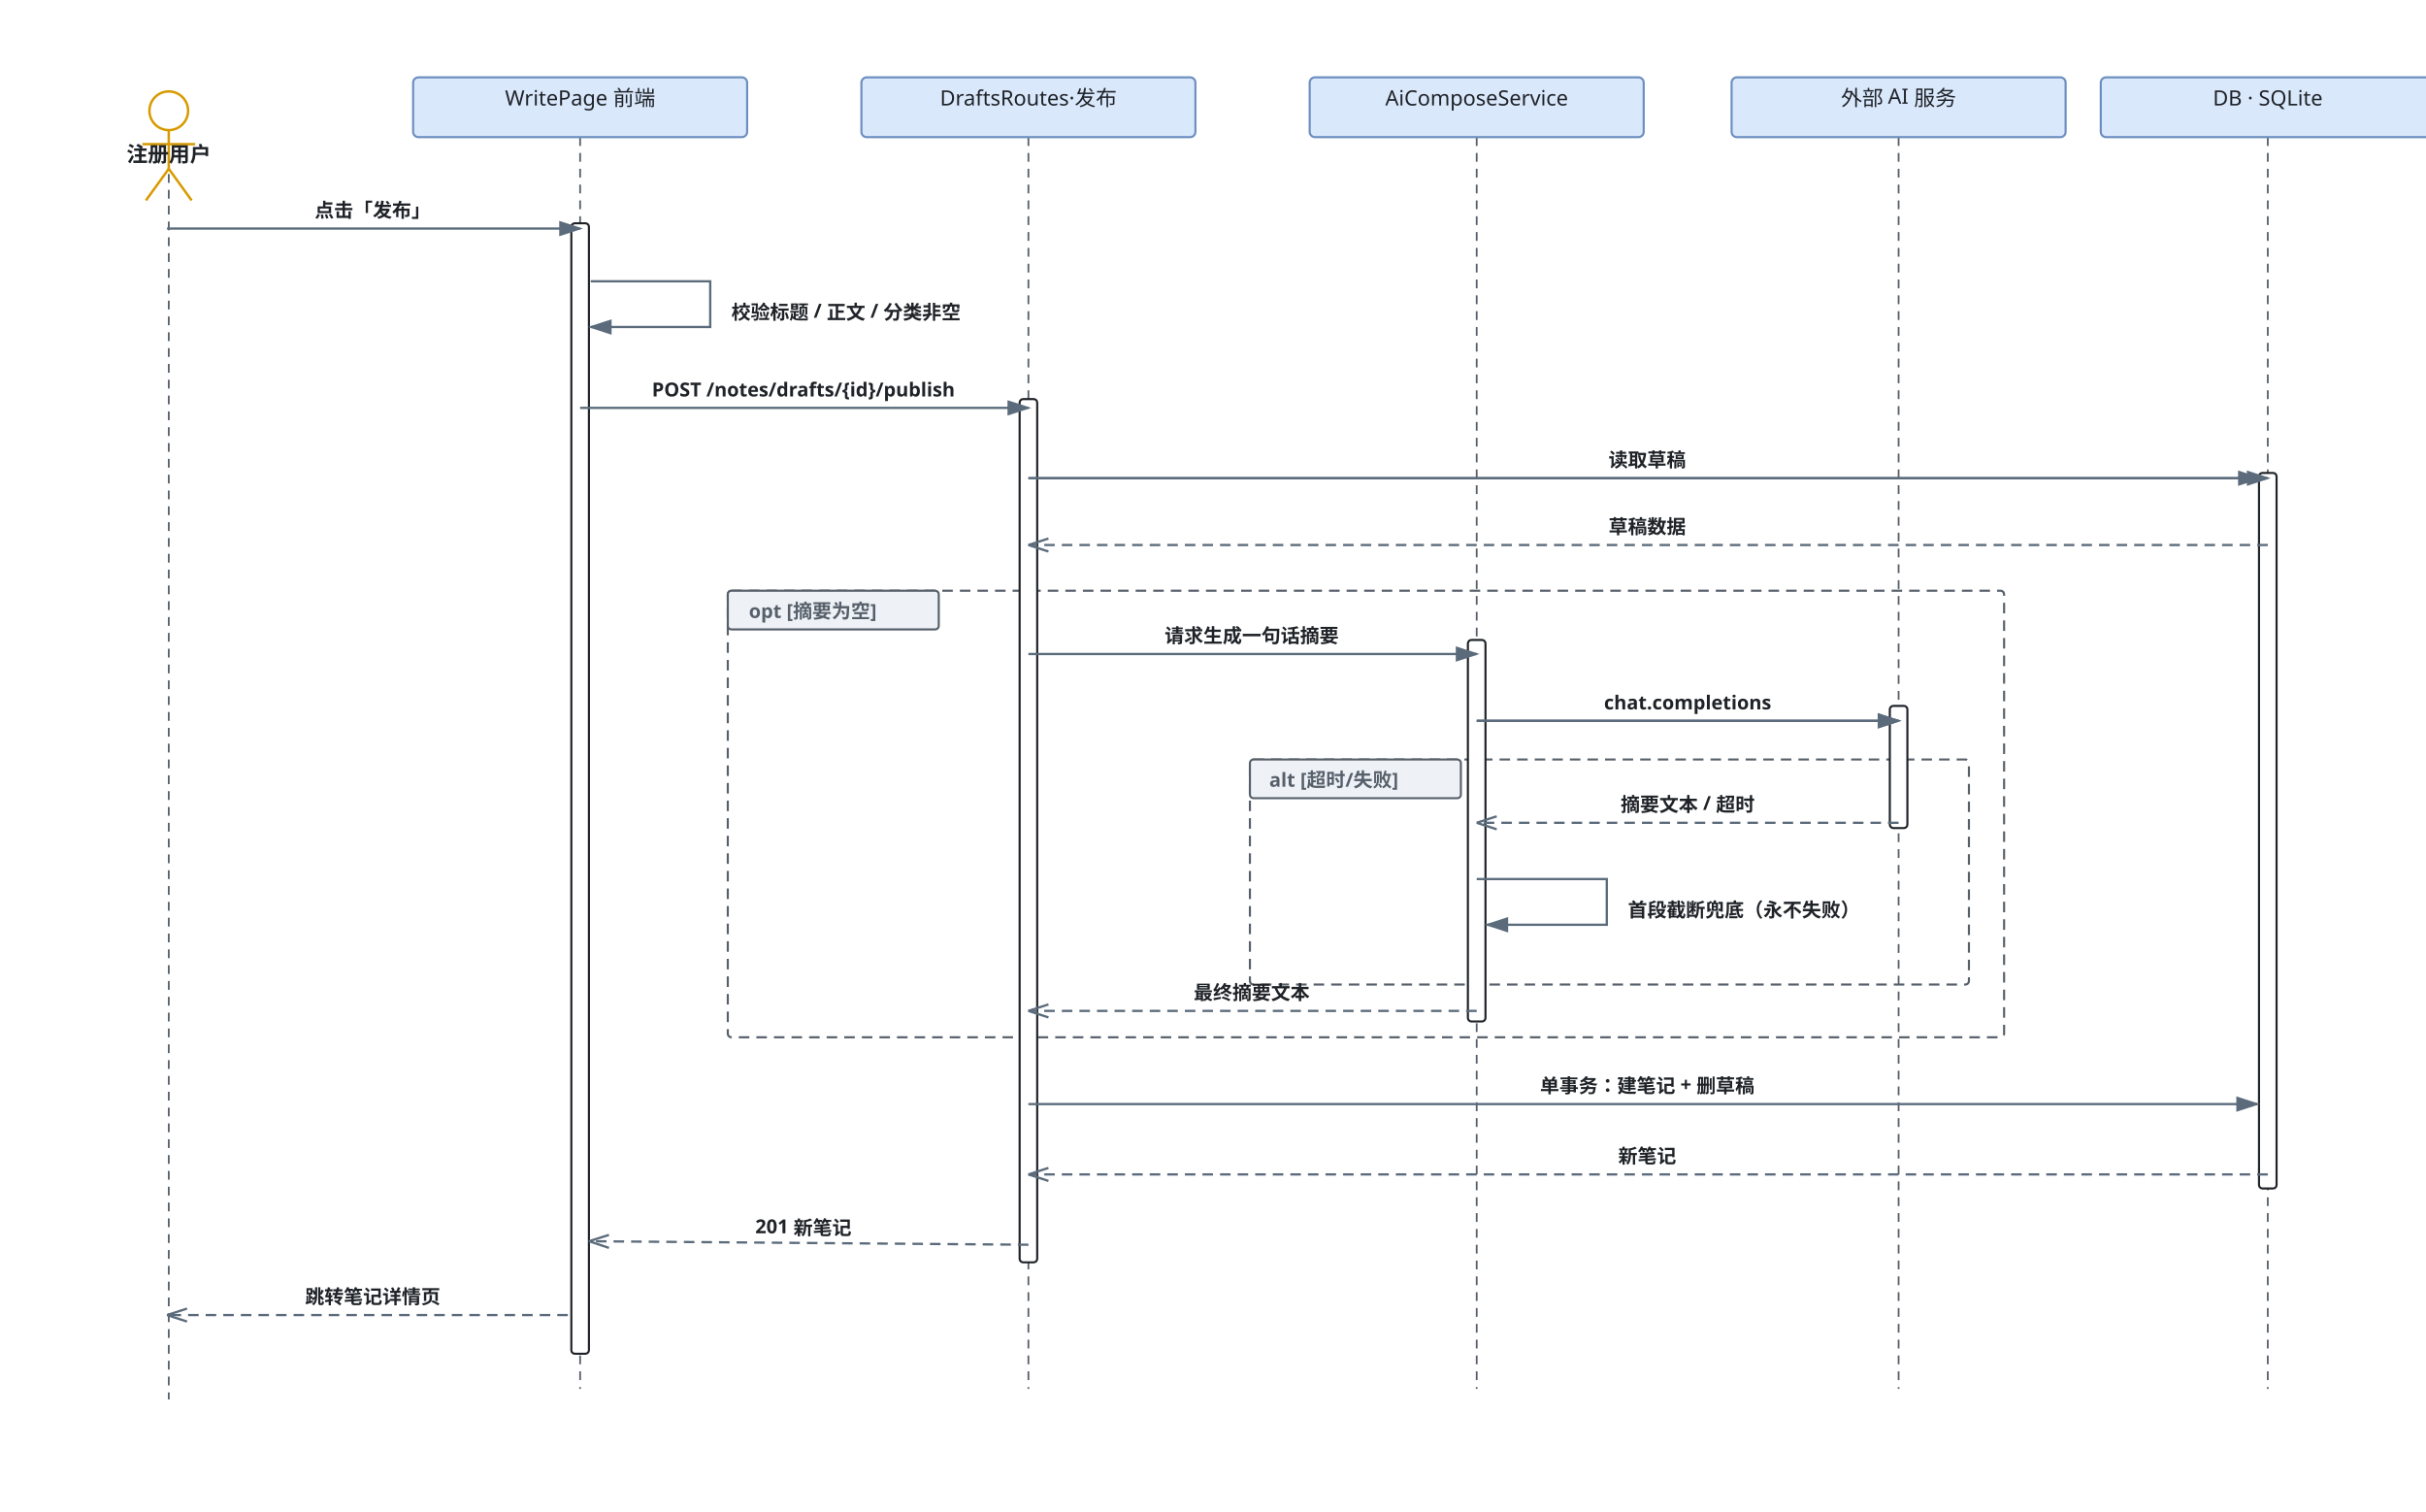
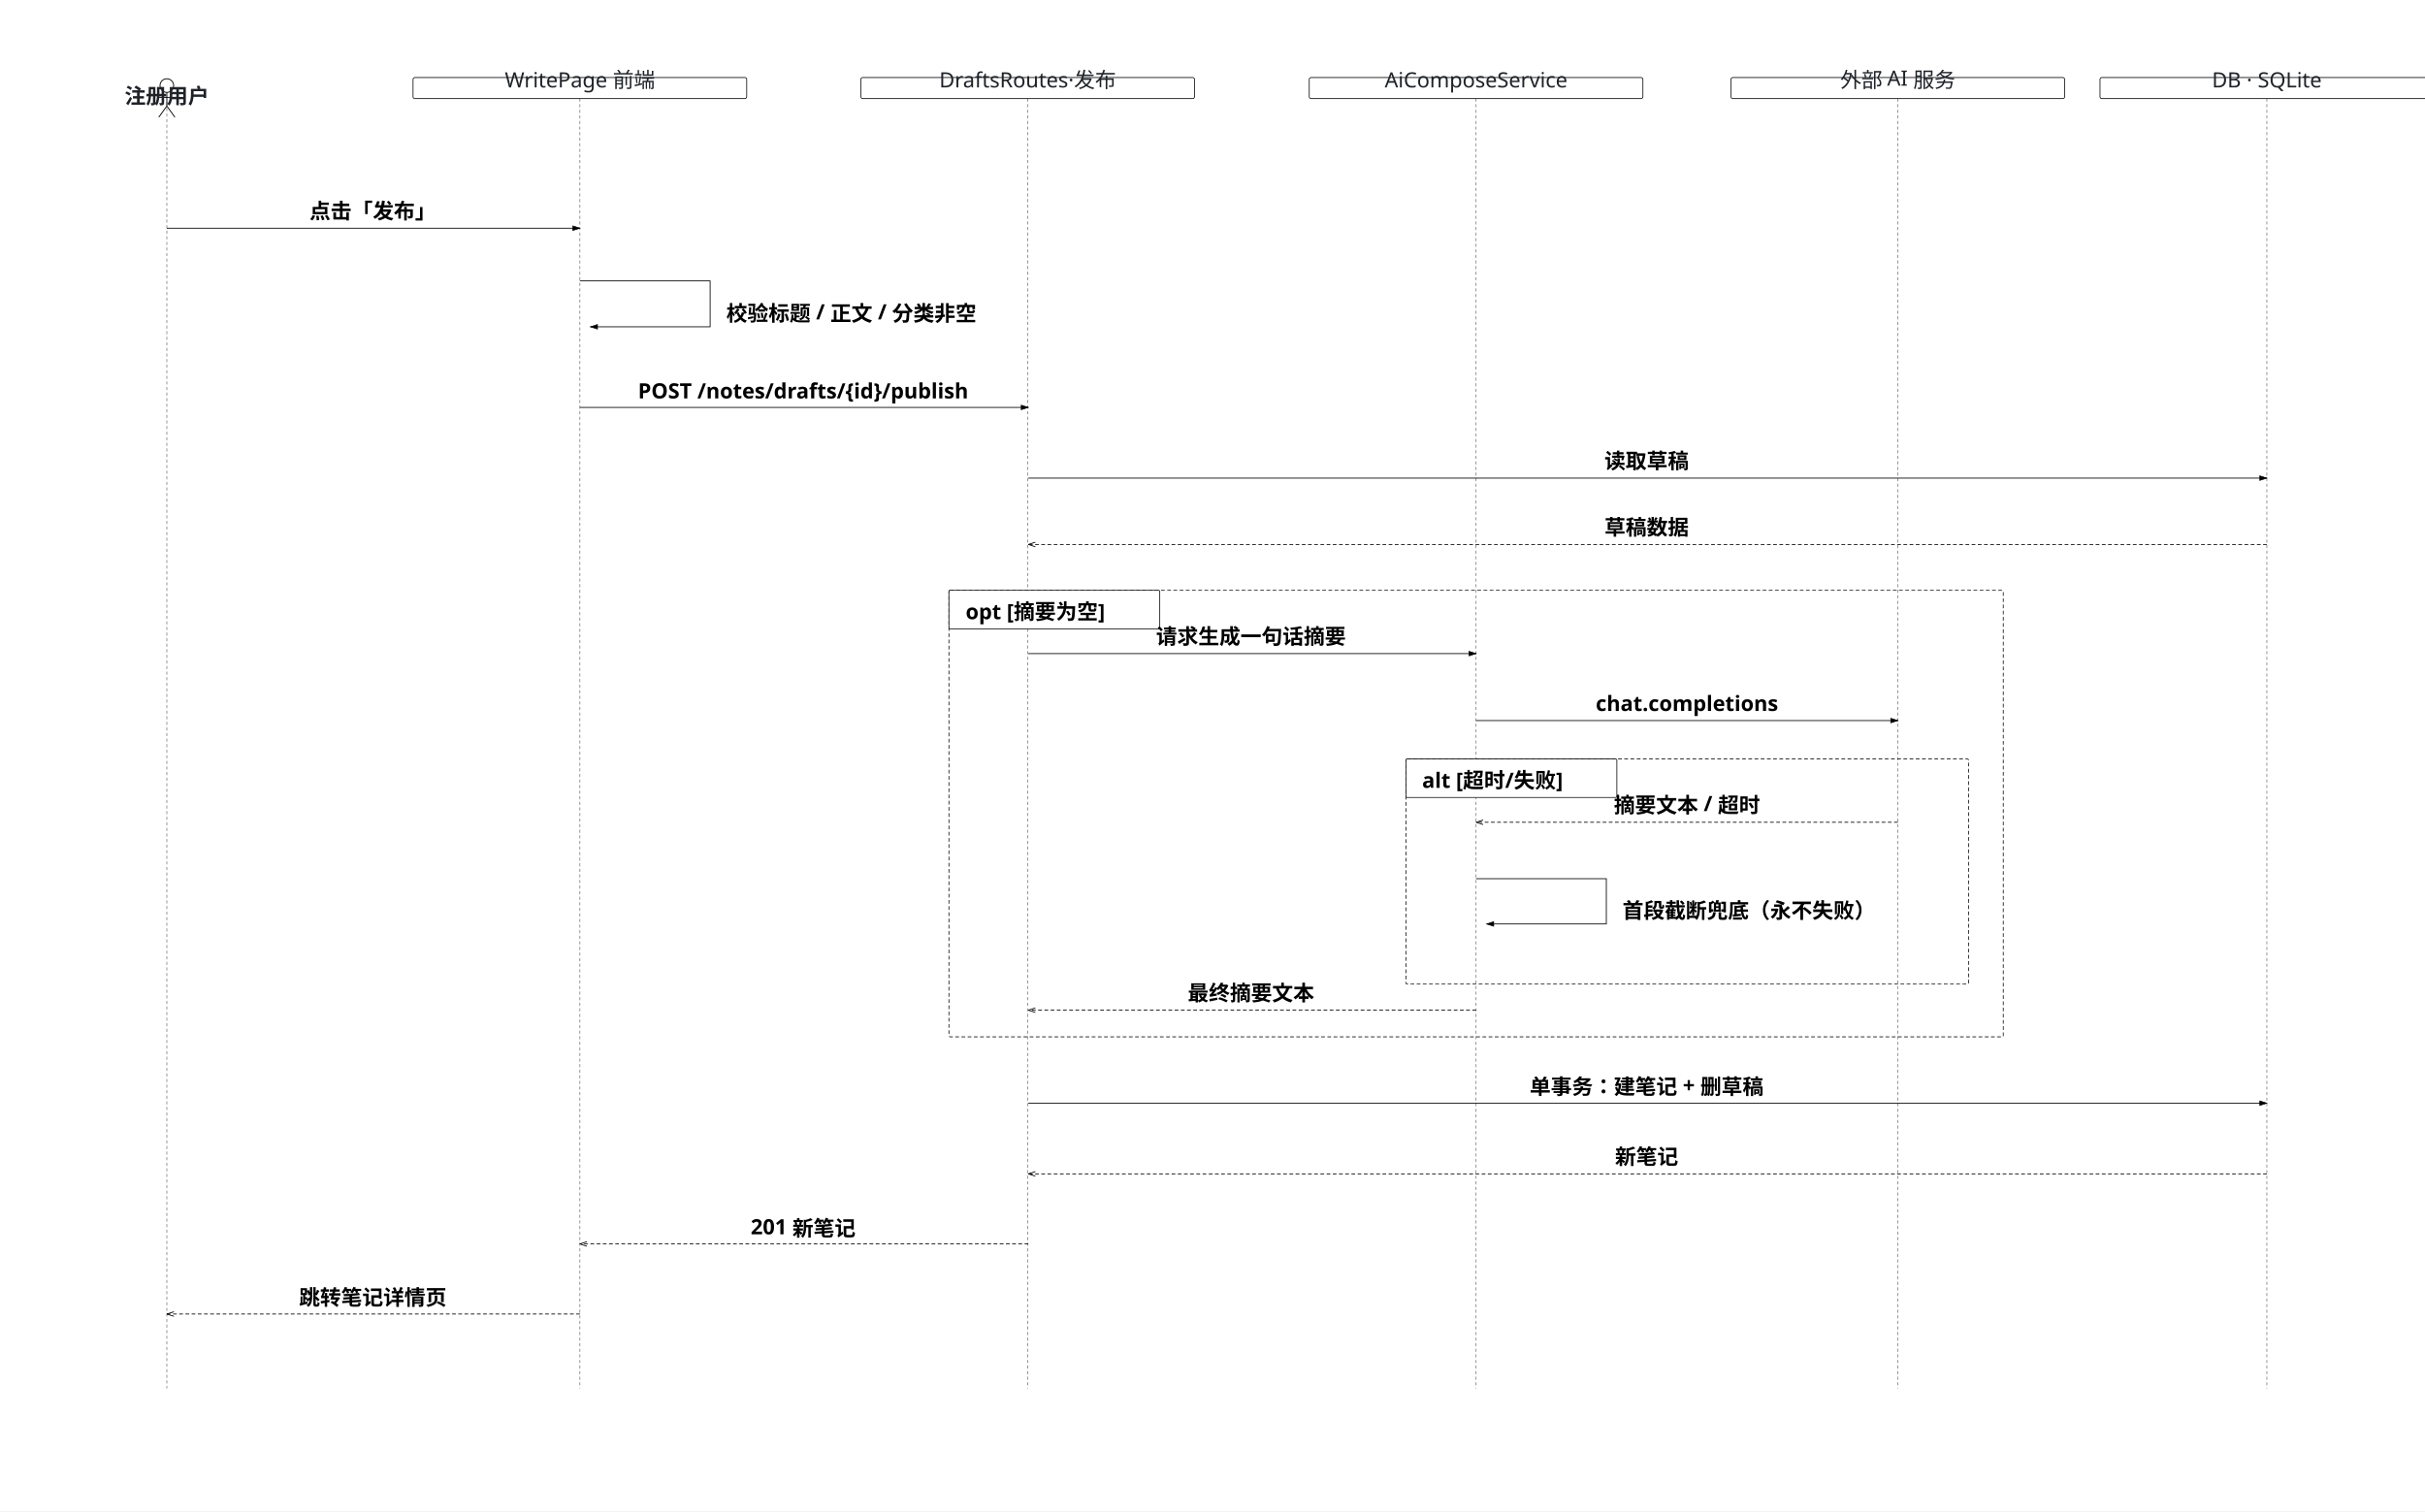
- <svg xmlns="http://www.w3.org/2000/svg" width="1380" height="860" viewBox="0 0 1380 860" font-family="WenQuanYi Zen Hei, Microsoft YaHei, SimSun, sans-serif">
-   <rect width="1380" height="860" fill="#ffffff" />
-   <line x1="96.0" y1="90.0" x2="96.0" y2="796.0" stroke="#57606a" stroke-width="1" stroke-dasharray="5 4" />
-   <circle cx="96.0" cy="63.0" r="11" fill="#ffffff" stroke="#d79b00" stroke-width="1.4" />
-   <line x1="96.0" y1="74.0" x2="96.0" y2="96.0" stroke="#d79b00" stroke-width="1.4" />
-   <line x1="81.0" y1="82.0" x2="111.0" y2="82.0" stroke="#d79b00" stroke-width="1.4" />
-   <line x1="96.0" y1="96.0" x2="83.0" y2="114.0" stroke="#d79b00" stroke-width="1.4" />
-   <line x1="96.0" y1="96.0" x2="109.0" y2="114.0" stroke="#d79b00" stroke-width="1.4" />
-   <text x="96.0" y="92.0" font-family="WenQuanYi Zen Hei, Microsoft YaHei, SimSun, sans-serif" font-size="12" text-anchor="middle" font-weight="bold" fill="#1f2328">注册用户</text>
-   <line x1="330.0" y1="78.0" x2="330.0" y2="790.0" stroke="#57606a" stroke-width="1" stroke-dasharray="5 4" />
-   <rect x="235.0" y="44.0" width="190.0" height="34.0" rx="3" fill="#dae8fc" stroke="#6c8ebf" stroke-width="1.2" />
-   <text x="330.0" y="60.0" font-family="WenQuanYi Zen Hei, Microsoft YaHei, SimSun, sans-serif" font-size="12" text-anchor="middle" fill="#1f2328">WritePage 前端</text>
-   <rect x="325.0" y="127.0" width="10.0" height="643.0" rx="2" fill="#ffffff" stroke="#1f2328" stroke-width="1.2" />
-   <line x1="585.0" y1="78.0" x2="585.0" y2="790.0" stroke="#57606a" stroke-width="1" stroke-dasharray="5 4" />
-   <rect x="490.0" y="44.0" width="190.0" height="34.0" rx="3" fill="#dae8fc" stroke="#6c8ebf" stroke-width="1.2" />
-   <text x="585.0" y="60.0" font-family="WenQuanYi Zen Hei, Microsoft YaHei, SimSun, sans-serif" font-size="12" text-anchor="middle" fill="#1f2328">DraftsRoutes·发布</text>
-   <line x1="840.0" y1="78.0" x2="840.0" y2="790.0" stroke="#57606a" stroke-width="1" stroke-dasharray="5 4" />
-   <rect x="745.0" y="44.0" width="190.0" height="34.0" rx="3" fill="#dae8fc" stroke="#6c8ebf" stroke-width="1.2" />
-   <text x="840.0" y="60.0" font-family="WenQuanYi Zen Hei, Microsoft YaHei, SimSun, sans-serif" font-size="12" text-anchor="middle" fill="#1f2328">AiComposeService</text>
-   <line x1="1080.0" y1="78.0" x2="1080.0" y2="790.0" stroke="#57606a" stroke-width="1" stroke-dasharray="5 4" />
-   <rect x="985.0" y="44.0" width="190.0" height="34.0" rx="3" fill="#dae8fc" stroke="#6c8ebf" stroke-width="1.2" />
-   <text x="1080.0" y="60.0" font-family="WenQuanYi Zen Hei, Microsoft YaHei, SimSun, sans-serif" font-size="12" text-anchor="middle" fill="#1f2328">外部 AI 服务</text>
-   <line x1="1290.0" y1="78.0" x2="1290.0" y2="790.0" stroke="#57606a" stroke-width="1" stroke-dasharray="5 4" />
-   <rect x="1195.0" y="44.0" width="190.0" height="34.0" rx="3" fill="#dae8fc" stroke="#6c8ebf" stroke-width="1.2" />
-   <text x="1290.0" y="60.0" font-family="WenQuanYi Zen Hei, Microsoft YaHei, SimSun, sans-serif" font-size="12" text-anchor="middle" fill="#1f2328">DB · SQLite</text>
-   <rect x="1285.0" y="269.0" width="10.0" height="407.0" rx="2" fill="#ffffff" stroke="#1f2328" stroke-width="1.2" />
-   <text x="212.0" y="123.5" font-family="WenQuanYi Zen Hei, Microsoft YaHei, SimSun, sans-serif" font-size="11" text-anchor="middle" font-weight="bold" fill="#1f2328">点击「发布」</text>
-   <text x="416.0" y="181.5" font-family="WenQuanYi Zen Hei, Microsoft YaHei, SimSun, sans-serif" font-size="11" text-anchor="start" font-weight="bold" fill="#1f2328">校验标题 / 正文 / 分类非空</text>
-   <text x="457.0" y="225.5" font-family="WenQuanYi Zen Hei, Microsoft YaHei, SimSun, sans-serif" font-size="11" text-anchor="middle" font-weight="bold" fill="#1f2328">POST /notes/drafts/{id}/publish</text>
-   <text x="937.0" y="265.5" font-family="WenQuanYi Zen Hei, Microsoft YaHei, SimSun, sans-serif" font-size="11" text-anchor="middle" font-weight="bold" fill="#1f2328">读取草稿</text>
-   <text x="937.0" y="303.5" font-family="WenQuanYi Zen Hei, Microsoft YaHei, SimSun, sans-serif" font-size="11" text-anchor="middle" font-weight="bold" fill="#1f2328">草稿数据</text>
-   <rect x="414.0" y="336.0" width="726.0" height="254.0" rx="2" fill="none" stroke="#57606a" stroke-width="1.2" stroke-dasharray="6 4" />
-   <rect x="414.0" y="336.0" width="120.0" height="22.0" rx="2" fill="#eef2f7" stroke="#57606a" stroke-width="1.2" />
-   <text x="426.0" y="351.5" font-family="WenQuanYi Zen Hei, Microsoft YaHei, SimSun, sans-serif" font-size="11" text-anchor="start" font-weight="bold" fill="#57606a">opt [摘要为空]</text>
-   <text x="712.0" y="365.5" font-family="WenQuanYi Zen Hei, Microsoft YaHei, SimSun, sans-serif" font-size="11" text-anchor="middle" font-weight="bold" fill="#1f2328">请求生成一句话摘要</text>
-   <text x="960.0" y="403.5" font-family="WenQuanYi Zen Hei, Microsoft YaHei, SimSun, sans-serif" font-size="11" text-anchor="middle" font-weight="bold" fill="#1f2328">chat.completions</text>
-   <rect x="711.0" y="432.0" width="409.0" height="128.0" rx="2" fill="none" stroke="#57606a" stroke-width="1.2" stroke-dasharray="6 4" />
-   <rect x="711.0" y="432.0" width="120.0" height="22.0" rx="2" fill="#eef2f7" stroke="#57606a" stroke-width="1.2" />
-   <text x="722.0" y="447.5" font-family="WenQuanYi Zen Hei, Microsoft YaHei, SimSun, sans-serif" font-size="11" text-anchor="start" font-weight="bold" fill="#57606a">alt [超时/失败]</text>
-   <text x="960.0" y="461.5" font-family="WenQuanYi Zen Hei, Microsoft YaHei, SimSun, sans-serif" font-size="11" text-anchor="middle" font-weight="bold" fill="#1f2328">摘要文本 / 超时</text>
-   <text x="926.0" y="521.5" font-family="WenQuanYi Zen Hei, Microsoft YaHei, SimSun, sans-serif" font-size="11" text-anchor="start" font-weight="bold" fill="#1f2328">首段截断兜底（永不失败）</text>
-   <text x="712.0" y="568.5" font-family="WenQuanYi Zen Hei, Microsoft YaHei, SimSun, sans-serif" font-size="11" text-anchor="middle" font-weight="bold" fill="#1f2328">最终摘要文本</text>
-   <text x="937.0" y="621.5" font-family="WenQuanYi Zen Hei, Microsoft YaHei, SimSun, sans-serif" font-size="11" text-anchor="middle" font-weight="bold" fill="#1f2328">单事务：建笔记 + 删草稿</text>
-   <text x="937.0" y="661.5" font-family="WenQuanYi Zen Hei, Microsoft YaHei, SimSun, sans-serif" font-size="11" text-anchor="middle" font-weight="bold" fill="#1f2328">新笔记</text>
-   <text x="457.0" y="701.5" font-family="WenQuanYi Zen Hei, Microsoft YaHei, SimSun, sans-serif" font-size="11" text-anchor="middle" font-weight="bold" fill="#1f2328">201 新笔记</text>
-   <text x="212.0" y="741.5" font-family="WenQuanYi Zen Hei, Microsoft YaHei, SimSun, sans-serif" font-size="11" text-anchor="middle" font-weight="bold" fill="#1f2328">跳转笔记详情页</text>
-   <rect x="580.0" y="227.0" width="10.0" height="491.0" rx="2" fill="#ffffff" stroke="#1f2328" stroke-width="1.2" />
-   <rect x="835.0" y="364.0" width="10.0" height="217.0" rx="2" fill="#ffffff" stroke="#1f2328" stroke-width="1.2" />
-   <rect x="1075.0" y="401.5" width="10.0" height="69.5" rx="2" fill="#ffffff" stroke="#1f2328" stroke-width="1.2" />
-   <path d="M95.0 130.0 L330.0 130.0" fill="none" stroke="#5b6b7b" stroke-width="1.3" />
-   <polygon points="330.0,130.0 318.6,133.7 318.6,126.3" fill="#5b6b7b" stroke="#5b6b7b" stroke-width="1" />
-   <path d="M336.0 160.0 L404.0 160.0 L404.0 186.0 L336.0 186.0" fill="none" stroke="#5b6b7b" stroke-width="1.3" />
-   <polygon points="336.0,186.0 347.4,182.3 347.4,189.7" fill="#5b6b7b" stroke="#5b6b7b" stroke-width="1" />
-   <path d="M330.0 232.0 L585.0 232.0" fill="none" stroke="#5b6b7b" stroke-width="1.3" />
-   <polygon points="585.0,232.0 573.6,235.7 573.6,228.3" fill="#5b6b7b" stroke="#5b6b7b" stroke-width="1" />
-   <path d="M585.0 272.0 L1285.0 272.0" fill="none" stroke="#5b6b7b" stroke-width="1.3" />
-   <polygon points="1285.0,272.0 1273.6,275.7 1273.6,268.3" fill="#5b6b7b" stroke="#5b6b7b" stroke-width="1" />
-   <path d="M1290.0 310.0 L585.0 310.0" fill="none" stroke="#5b6b7b" stroke-width="1.3" stroke-dasharray="6 4" />
-   <line x1="596.4" y1="306.3" x2="585.0" y2="310.0" stroke="#5b6b7b" stroke-width="1.3" />
-   <line x1="596.4" y1="313.7" x2="585.0" y2="310.0" stroke="#5b6b7b" stroke-width="1.3" />
-   <path d="M585.0 372.0 L840.0 372.0" fill="none" stroke="#5b6b7b" stroke-width="1.3" />
-   <polygon points="840.0,372.0 828.6,375.7 828.6,368.3" fill="#5b6b7b" stroke="#5b6b7b" stroke-width="1" />
-   <path d="M840.0 410.0 L1080.0 410.0" fill="none" stroke="#5b6b7b" stroke-width="1.3" />
-   <polygon points="1080.0,410.0 1068.6,413.7 1068.6,406.3" fill="#5b6b7b" stroke="#5b6b7b" stroke-width="1" />
-   <path d="M1080.0 468.0 L840.0 468.0" fill="none" stroke="#5b6b7b" stroke-width="1.3" stroke-dasharray="6 4" />
-   <line x1="851.4" y1="464.3" x2="840.0" y2="468.0" stroke="#5b6b7b" stroke-width="1.3" />
-   <line x1="851.4" y1="471.7" x2="840.0" y2="468.0" stroke="#5b6b7b" stroke-width="1.3" />
-   <path d="M840.0 500.0 L914.0 500.0 L914.0 526.0 L846.0 526.0" fill="none" stroke="#5b6b7b" stroke-width="1.3" />
-   <polygon points="846.0,526.0 857.4,522.3 857.4,529.7" fill="#5b6b7b" stroke="#5b6b7b" stroke-width="1" />
-   <path d="M840.0 575.0 L585.0 575.0" fill="none" stroke="#5b6b7b" stroke-width="1.3" stroke-dasharray="6 4" />
-   <line x1="596.4" y1="571.3" x2="585.0" y2="575.0" stroke="#5b6b7b" stroke-width="1.3" />
-   <line x1="596.4" y1="578.7" x2="585.0" y2="575.0" stroke="#5b6b7b" stroke-width="1.3" />
-   <path d="M585.0 628.0 L1284.0 628.0" fill="none" stroke="#5b6b7b" stroke-width="1.3" />
-   <polygon points="1284.0,628.0 1272.6,631.7 1272.6,624.3" fill="#5b6b7b" stroke="#5b6b7b" stroke-width="1" />
-   <path d="M1290.0 668.0 L585.0 668.0" fill="none" stroke="#5b6b7b" stroke-width="1.3" stroke-dasharray="6 4" />
-   <line x1="596.4" y1="664.3" x2="585.0" y2="668.0" stroke="#5b6b7b" stroke-width="1.3" />
-   <line x1="596.4" y1="671.7" x2="585.0" y2="668.0" stroke="#5b6b7b" stroke-width="1.3" />
-   <path d="M585.0 708.0 L335.0 706.0" fill="none" stroke="#5b6b7b" stroke-width="1.3" stroke-dasharray="6 4" />
-   <line x1="346.4" y1="702.4" x2="335.0" y2="706.0" stroke="#5b6b7b" stroke-width="1.3" />
-   <line x1="346.4" y1="709.8" x2="335.0" y2="706.0" stroke="#5b6b7b" stroke-width="1.3" />
-   <path d="M323.0 748.0 L95.0 748.0" fill="none" stroke="#5b6b7b" stroke-width="1.3" stroke-dasharray="6 4" />
-   <line x1="106.4" y1="744.3" x2="95.0" y2="748.0" stroke="#5b6b7b" stroke-width="1.3" />
-   <line x1="106.4" y1="751.7" x2="95.0" y2="748.0" stroke="#5b6b7b" stroke-width="1.3" />
-   <path d="M585.0 272.0 L1290.0 272.0" fill="none" stroke="#5b6b7b" stroke-width="1.3" />
-   <polygon points="1290.0,272.0 1278.6,275.7 1278.6,268.3" fill="#5b6b7b" stroke="#5b6b7b" stroke-width="1" />
-   <path d="M840.0 410.0 L1080.0 410.0" fill="none" stroke="#5b6b7b" stroke-width="1.3" />
-   <polygon points="1080.0,410.0 1068.6,413.7 1068.6,406.3" fill="#5b6b7b" stroke="#5b6b7b" stroke-width="1" />
+ <svg xmlns="http://www.w3.org/2000/svg" width="3910" height="2437" viewBox="0 0 3910 2437" font-family="WenQuanYi Zen Hei, Microsoft YaHei, SimSun, sans-serif">
+   <rect width="3910" height="2437" fill="#ffffff" />
+   <line x1="269.0" y1="165.0" x2="269.0" y2="2239.0" stroke="#57606a" stroke-width="1" stroke-dasharray="5 4" />
+   <circle cx="269.0" cy="138.0" r="11" fill="#ffffff" stroke="#000000" stroke-width="1.4" />
+   <line x1="269.0" y1="149.0" x2="269.0" y2="171.0" stroke="#000000" stroke-width="1.4" />
+   <line x1="254.0" y1="157.0" x2="284.0" y2="157.0" stroke="#000000" stroke-width="1.4" />
+   <line x1="269.0" y1="171.0" x2="256.0" y2="189.0" stroke="#000000" stroke-width="1.4" />
+   <line x1="269.0" y1="171.0" x2="282.0" y2="189.0" stroke="#000000" stroke-width="1.4" />
+   <text x="269.0" y="167.0" font-family="WenQuanYi Zen Hei, Microsoft YaHei, SimSun, sans-serif" font-size="34" text-anchor="middle" font-weight="bold" fill="#1f2328">注册用户</text>
+   <line x1="935.0" y1="159.0" x2="935.0" y2="2239.0" stroke="#57606a" stroke-width="1" stroke-dasharray="5 4" />
+   <rect x="666.0" y="125.0" width="538.0" height="34.0" rx="3" fill="#ffffff" stroke="#000000" stroke-width="1.2" />
+   <text x="935.0" y="141.0" font-family="WenQuanYi Zen Hei, Microsoft YaHei, SimSun, sans-serif" font-size="34" text-anchor="middle" fill="#1f2328">WritePage 前端</text>
+   <line x1="1657.0" y1="159.0" x2="1657.0" y2="2239.0" stroke="#57606a" stroke-width="1" stroke-dasharray="5 4" />
+   <rect x="1388.0" y="125.0" width="538.0" height="34.0" rx="3" fill="#ffffff" stroke="#000000" stroke-width="1.2" />
+   <text x="1657.0" y="141.0" font-family="WenQuanYi Zen Hei, Microsoft YaHei, SimSun, sans-serif" font-size="34" text-anchor="middle" fill="#1f2328">DraftsRoutes·发布</text>
+   <line x1="2380.0" y1="159.0" x2="2380.0" y2="2239.0" stroke="#57606a" stroke-width="1" stroke-dasharray="5 4" />
+   <rect x="2111.0" y="125.0" width="538.0" height="34.0" rx="3" fill="#ffffff" stroke="#000000" stroke-width="1.2" />
+   <text x="2380.0" y="141.0" font-family="WenQuanYi Zen Hei, Microsoft YaHei, SimSun, sans-serif" font-size="34" text-anchor="middle" fill="#1f2328">AiComposeService</text>
+   <line x1="3060.0" y1="159.0" x2="3060.0" y2="2239.0" stroke="#57606a" stroke-width="1" stroke-dasharray="5 4" />
+   <rect x="2791.0" y="125.0" width="538.0" height="34.0" rx="3" fill="#ffffff" stroke="#000000" stroke-width="1.2" />
+   <text x="3060.0" y="141.0" font-family="WenQuanYi Zen Hei, Microsoft YaHei, SimSun, sans-serif" font-size="34" text-anchor="middle" fill="#1f2328">外部 AI 服务</text>
+   <line x1="3655.0" y1="159.0" x2="3655.0" y2="2239.0" stroke="#57606a" stroke-width="1" stroke-dasharray="5 4" />
+   <rect x="3386.0" y="125.0" width="538.0" height="34.0" rx="3" fill="#ffffff" stroke="#000000" stroke-width="1.2" />
+   <text x="3655.0" y="141.0" font-family="WenQuanYi Zen Hei, Microsoft YaHei, SimSun, sans-serif" font-size="34" text-anchor="middle" fill="#1f2328">DB · SQLite</text>
+   <text x="601.0" y="352.5" font-family="WenQuanYi Zen Hei, Microsoft YaHei, SimSun, sans-serif" font-size="34" text-anchor="middle" font-weight="bold" fill="#000000">点击「发布」</text>
+   <text x="1171.0" y="517.5" font-family="WenQuanYi Zen Hei, Microsoft YaHei, SimSun, sans-serif" font-size="34" text-anchor="start" font-weight="bold" fill="#000000">校验标题 / 正文 / 分类非空</text>
+   <text x="1295.0" y="642.5" font-family="WenQuanYi Zen Hei, Microsoft YaHei, SimSun, sans-serif" font-size="34" text-anchor="middle" font-weight="bold" fill="#000000">POST /notes/drafts/{id}/publish</text>
+   <text x="2655.0" y="755.5" font-family="WenQuanYi Zen Hei, Microsoft YaHei, SimSun, sans-serif" font-size="34" text-anchor="middle" font-weight="bold" fill="#000000">读取草稿</text>
+   <text x="2655.0" y="862.5" font-family="WenQuanYi Zen Hei, Microsoft YaHei, SimSun, sans-serif" font-size="34" text-anchor="middle" font-weight="bold" fill="#000000">草稿数据</text>
+   <rect x="1530.0" y="952.0" width="1700.0" height="720.0" rx="2" fill="none" stroke="#000000" stroke-width="1.2" stroke-dasharray="6 4" />
+   <rect x="1530.0" y="952.0" width="340.0" height="62.0" rx="2" fill="#ffffff" stroke="#000000" stroke-width="1.2" />
+   <text x="1557.0" y="998.5" font-family="WenQuanYi Zen Hei, Microsoft YaHei, SimSun, sans-serif" font-size="34" text-anchor="start" font-weight="bold" fill="#000000">opt [摘要为空]</text>
+   <text x="2017.0" y="1038.5" font-family="WenQuanYi Zen Hei, Microsoft YaHei, SimSun, sans-serif" font-size="34" text-anchor="middle" font-weight="bold" fill="#000000">请求生成一句话摘要</text>
+   <text x="2720.0" y="1146.5" font-family="WenQuanYi Zen Hei, Microsoft YaHei, SimSun, sans-serif" font-size="34" text-anchor="middle" font-weight="bold" fill="#000000">chat.completions</text>
+   <rect x="2267.0" y="1224.0" width="907.0" height="363.0" rx="2" fill="none" stroke="#000000" stroke-width="1.2" stroke-dasharray="6 4" />
+   <rect x="2267.0" y="1224.0" width="340.0" height="62.0" rx="2" fill="#ffffff" stroke="#000000" stroke-width="1.2" />
+   <text x="2293.0" y="1270.5" font-family="WenQuanYi Zen Hei, Microsoft YaHei, SimSun, sans-serif" font-size="34" text-anchor="start" font-weight="bold" fill="#000000">alt [超时/失败]</text>
+   <text x="2720.0" y="1310.5" font-family="WenQuanYi Zen Hei, Microsoft YaHei, SimSun, sans-serif" font-size="34" text-anchor="middle" font-weight="bold" fill="#000000">摘要文本 / 超时</text>
+   <text x="2616.0" y="1480.5" font-family="WenQuanYi Zen Hei, Microsoft YaHei, SimSun, sans-serif" font-size="34" text-anchor="start" font-weight="bold" fill="#000000">首段截断兜底（永不失败）</text>
+   <text x="2017.0" y="1613.5" font-family="WenQuanYi Zen Hei, Microsoft YaHei, SimSun, sans-serif" font-size="34" text-anchor="middle" font-weight="bold" fill="#000000">最终摘要文本</text>
+   <text x="2655.0" y="1764.5" font-family="WenQuanYi Zen Hei, Microsoft YaHei, SimSun, sans-serif" font-size="34" text-anchor="middle" font-weight="bold" fill="#000000">单事务：建笔记 + 删草稿</text>
+   <text x="2655.0" y="1877.5" font-family="WenQuanYi Zen Hei, Microsoft YaHei, SimSun, sans-serif" font-size="34" text-anchor="middle" font-weight="bold" fill="#000000">新笔记</text>
+   <text x="1295.0" y="1990.5" font-family="WenQuanYi Zen Hei, Microsoft YaHei, SimSun, sans-serif" font-size="34" text-anchor="middle" font-weight="bold" fill="#000000">201 新笔记</text>
+   <text x="601.0" y="2104.5" font-family="WenQuanYi Zen Hei, Microsoft YaHei, SimSun, sans-serif" font-size="34" text-anchor="middle" font-weight="bold" fill="#000000">跳转笔记详情页</text>
+   <path d="M269.0 368.0 L935.0 368.0" fill="none" stroke="#000000" stroke-width="1.3" />
+   <polygon points="935.0,368.0 923.6,371.7 923.6,364.3" fill="#000000" stroke="#000000" stroke-width="1" />
+   <path d="M935.0 453.0 L1145.0 453.0 L1145.0 527.0 L952.0 527.0" fill="none" stroke="#000000" stroke-width="1.3" />
+   <polygon points="952.0,527.0 963.4,523.3 963.4,530.7" fill="#000000" stroke="#000000" stroke-width="1" />
+   <path d="M935.0 657.0 L1658.0 657.0" fill="none" stroke="#000000" stroke-width="1.3" />
+   <polygon points="1658.0,657.0 1646.6,660.7 1646.6,653.3" fill="#000000" stroke="#000000" stroke-width="1" />
+   <path d="M1658.0 771.0 L3655.0 771.0" fill="none" stroke="#000000" stroke-width="1.3" />
+   <polygon points="3655.0,771.0 3643.6,774.7 3643.6,767.3" fill="#000000" stroke="#000000" stroke-width="1" />
+   <path d="M3655.0 878.0 L1658.0 878.0" fill="none" stroke="#000000" stroke-width="1.3" stroke-dasharray="6 4" />
+   <line x1="1669.4" y1="874.3" x2="1658.0" y2="878.0" stroke="#000000" stroke-width="1.3" />
+   <line x1="1669.4" y1="881.7" x2="1658.0" y2="878.0" stroke="#000000" stroke-width="1.3" />
+   <path d="M1658.0 1054.0 L2380.0 1054.0" fill="none" stroke="#000000" stroke-width="1.3" />
+   <polygon points="2380.0,1054.0 2368.6,1057.7 2368.6,1050.3" fill="#000000" stroke="#000000" stroke-width="1" />
+   <path d="M2380.0 1162.0 L3060.0 1162.0" fill="none" stroke="#000000" stroke-width="1.3" />
+   <polygon points="3060.0,1162.0 3048.6,1165.7 3048.6,1158.3" fill="#000000" stroke="#000000" stroke-width="1" />
+   <path d="M3060.0 1326.0 L2380.0 1326.0" fill="none" stroke="#000000" stroke-width="1.3" stroke-dasharray="6 4" />
+   <line x1="2391.4" y1="1322.3" x2="2380.0" y2="1326.0" stroke="#000000" stroke-width="1.3" />
+   <line x1="2391.4" y1="1329.7" x2="2380.0" y2="1326.0" stroke="#000000" stroke-width="1.3" />
+   <path d="M2380.0 1417.0 L2590.0 1417.0 L2590.0 1490.0 L2397.0 1490.0" fill="none" stroke="#000000" stroke-width="1.3" />
+   <polygon points="2397.0,1490.0 2408.4,1486.3 2408.4,1493.7" fill="#000000" stroke="#000000" stroke-width="1" />
+   <path d="M2380.0 1629.0 L1658.0 1629.0" fill="none" stroke="#000000" stroke-width="1.3" stroke-dasharray="6 4" />
+   <line x1="1669.4" y1="1625.3" x2="1658.0" y2="1629.0" stroke="#000000" stroke-width="1.3" />
+   <line x1="1669.4" y1="1632.7" x2="1658.0" y2="1629.0" stroke="#000000" stroke-width="1.3" />
+   <path d="M1658.0 1779.0 L3655.0 1779.0" fill="none" stroke="#000000" stroke-width="1.3" />
+   <polygon points="3655.0,1779.0 3643.6,1782.7 3643.6,1775.3" fill="#000000" stroke="#000000" stroke-width="1" />
+   <path d="M3655.0 1893.0 L1658.0 1893.0" fill="none" stroke="#000000" stroke-width="1.3" stroke-dasharray="6 4" />
+   <line x1="1669.4" y1="1889.3" x2="1658.0" y2="1893.0" stroke="#000000" stroke-width="1.3" />
+   <line x1="1669.4" y1="1896.7" x2="1658.0" y2="1893.0" stroke="#000000" stroke-width="1.3" />
+   <path d="M1658.0 2006.0 L935.0 2006.0" fill="none" stroke="#000000" stroke-width="1.3" stroke-dasharray="6 4" />
+   <line x1="946.4" y1="2002.3" x2="935.0" y2="2006.0" stroke="#000000" stroke-width="1.3" />
+   <line x1="946.4" y1="2009.7" x2="935.0" y2="2006.0" stroke="#000000" stroke-width="1.3" />
+   <path d="M935.0 2119.0 L269.0 2119.0" fill="none" stroke="#000000" stroke-width="1.3" stroke-dasharray="6 4" />
+   <line x1="280.4" y1="2115.3" x2="269.0" y2="2119.0" stroke="#000000" stroke-width="1.3" />
+   <line x1="280.4" y1="2122.7" x2="269.0" y2="2119.0" stroke="#000000" stroke-width="1.3" />
</svg>
